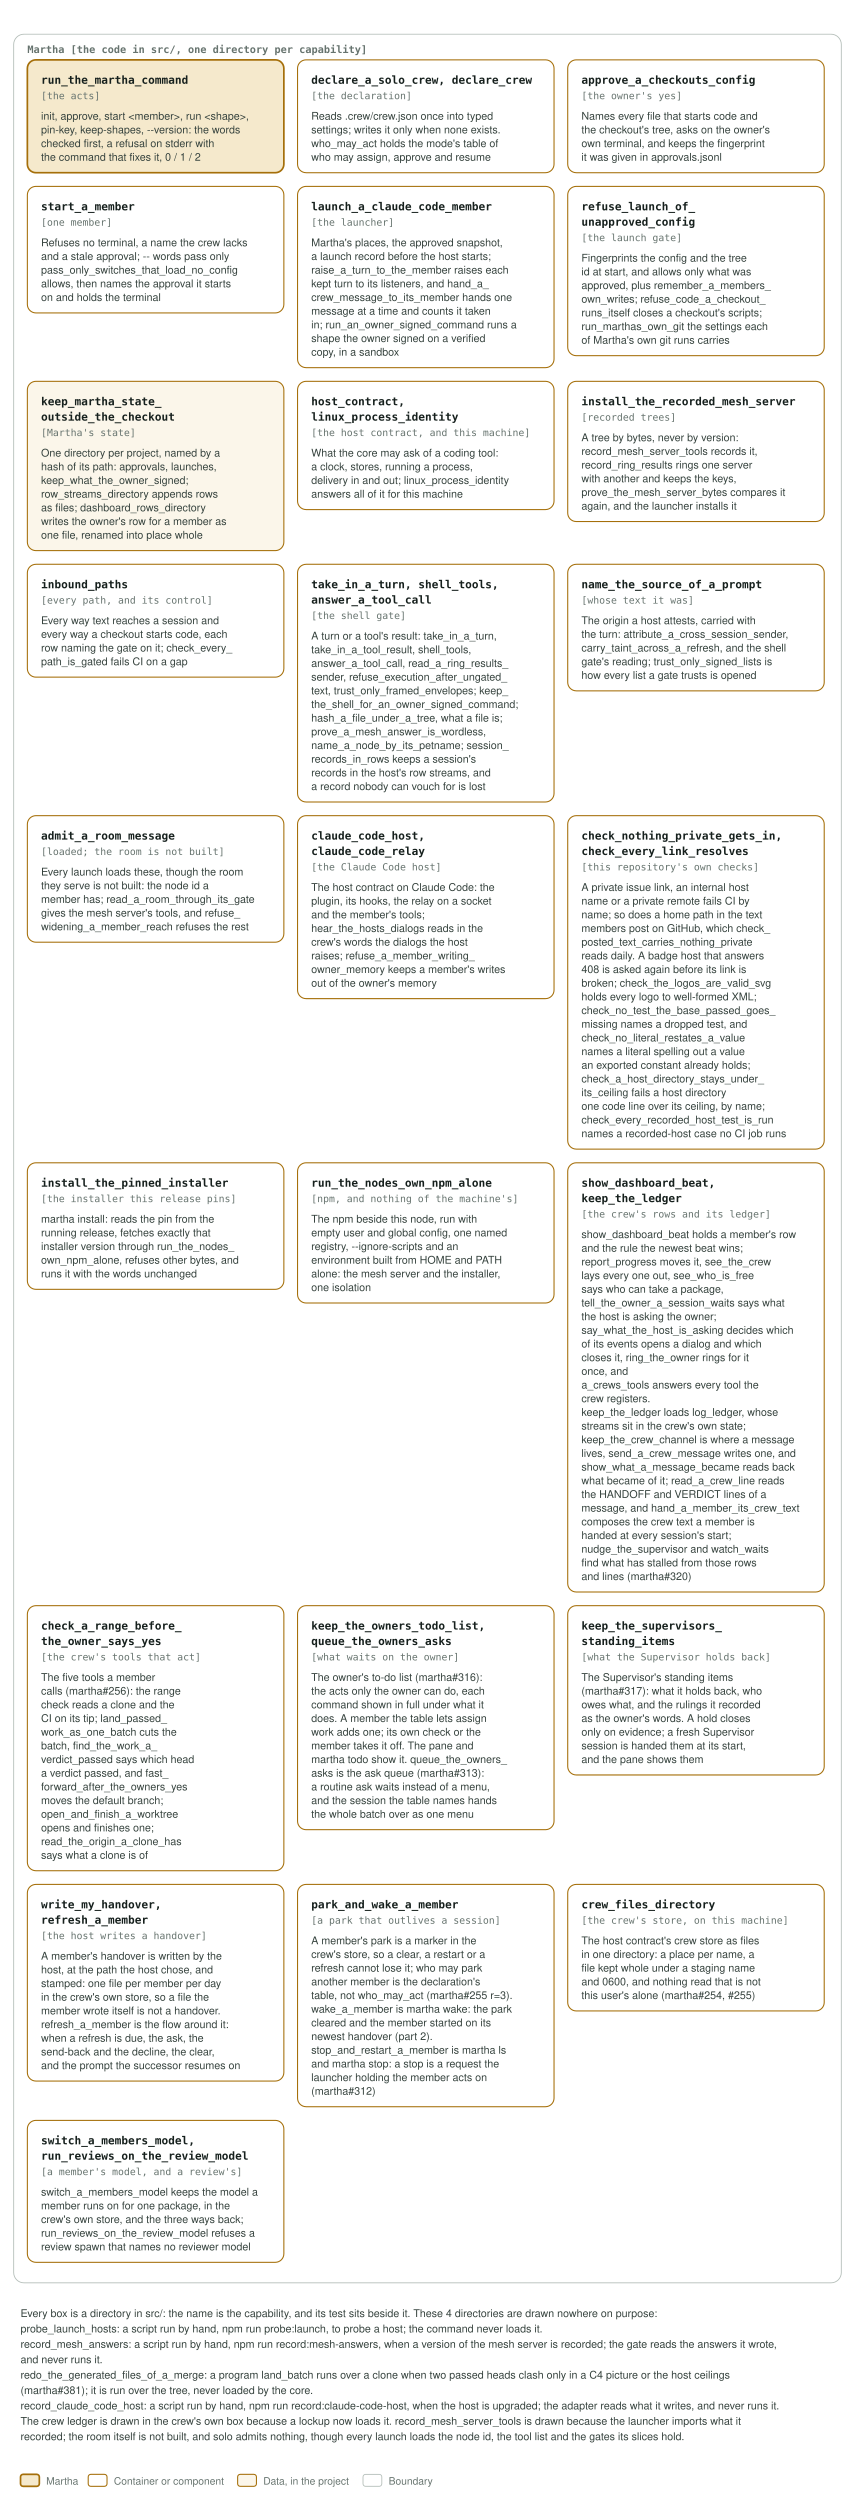
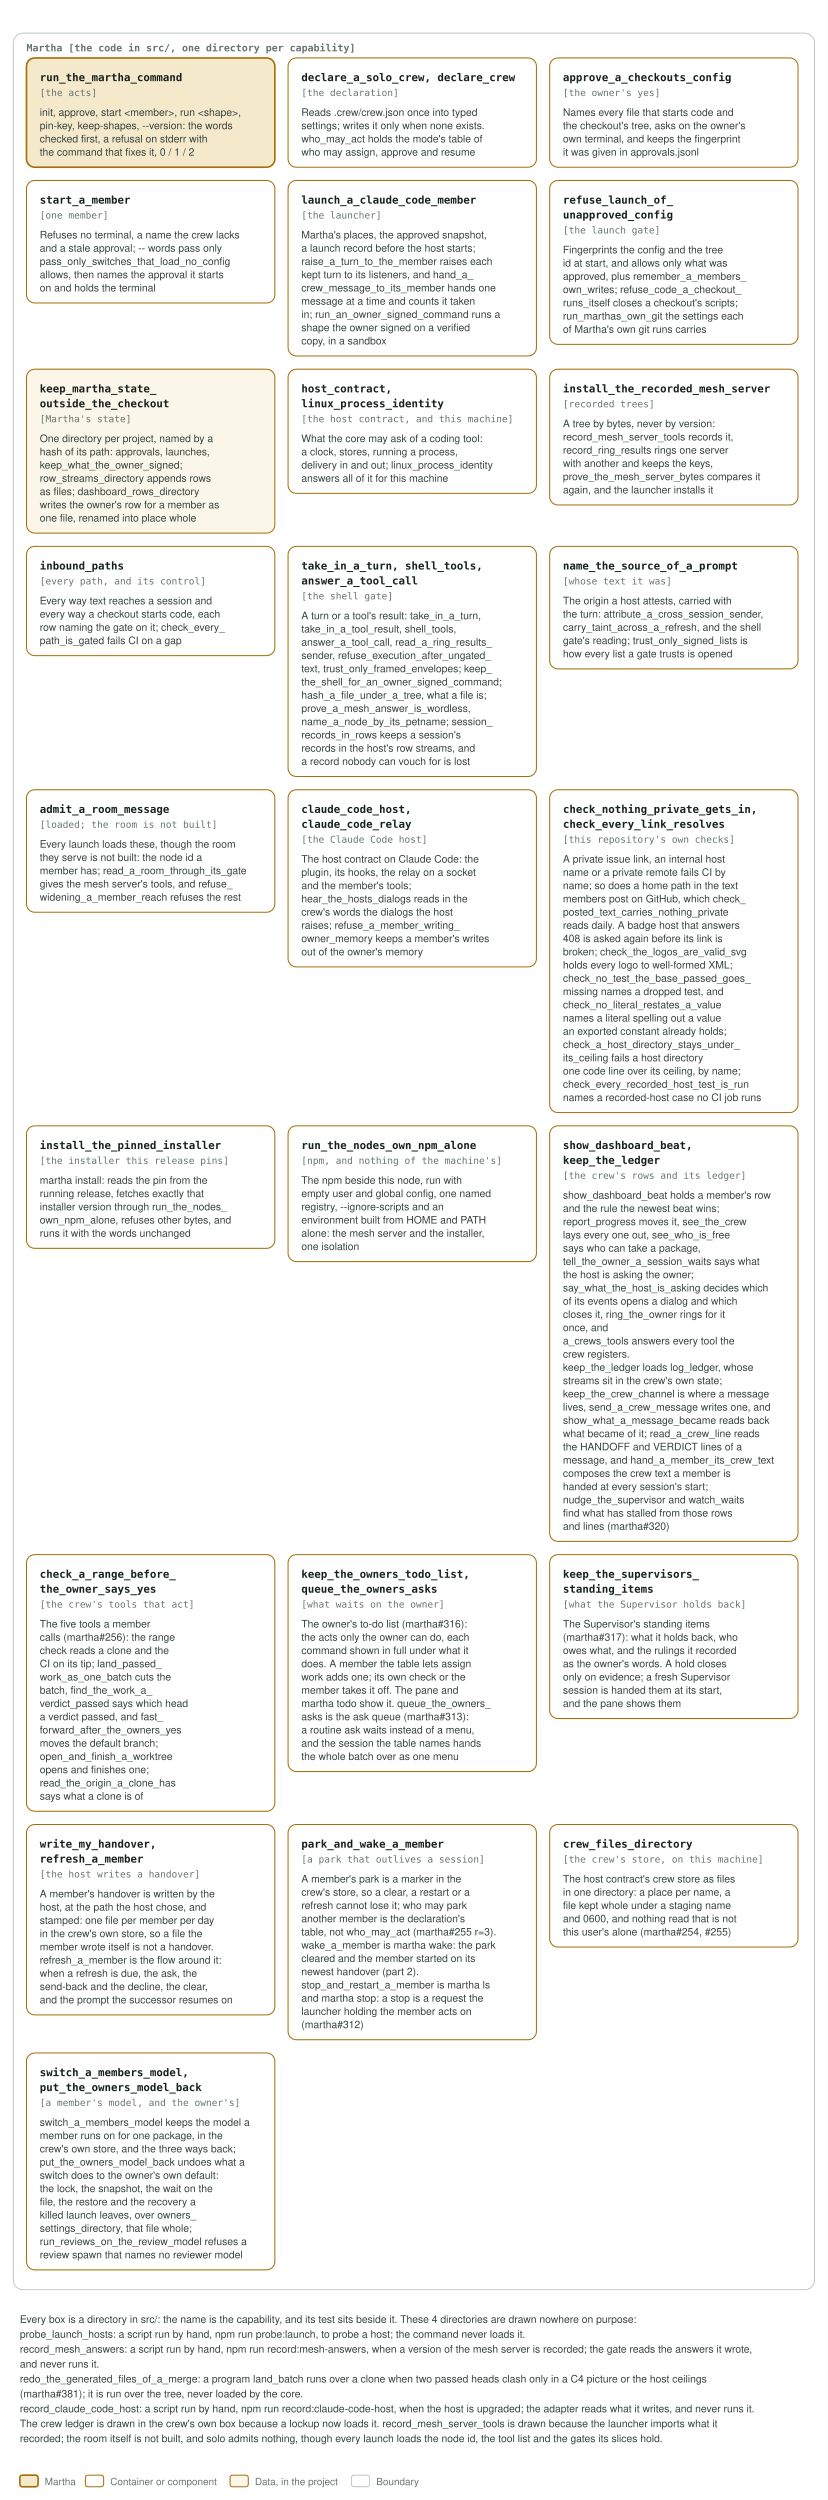
- <svg xmlns="http://www.w3.org/2000/svg" viewBox="0 0 1000 2924" role="img" aria-label="Martha components">
+ <svg xmlns="http://www.w3.org/2000/svg" viewBox="0 0 1000 3020" role="img" aria-label="Martha components">
  <style>
.t-name { font-family: "Atkinson Hyperlegible", "Segoe UI", system-ui, -apple-system, Helvetica, Arial, sans-serif; font-size: 15px; font-weight: 700; }
.t-desc { font-family: "Atkinson Hyperlegible", "Segoe UI", system-ui, -apple-system, Helvetica, Arial, sans-serif; font-size: 12.5px; }
.t-rel { font-family: "Atkinson Hyperlegible", "Segoe UI", system-ui, -apple-system, Helvetica, Arial, sans-serif; font-size: 11.5px; paint-order: stroke; stroke-width: 4px; stroke-linejoin: round; }
.t-code { font-family: "JetBrains Mono", ui-monospace, Menlo, Consolas, monospace; font-size: 13px; font-weight: 600; }
.t-type { font-family: "JetBrains Mono", ui-monospace, Menlo, Consolas, monospace; font-size: 11.5px; }
.t-bound { font-family: "JetBrains Mono", ui-monospace, Menlo, Consolas, monospace; font-size: 12px; font-weight: 600; }
.t-leg { font-family: "Atkinson Hyperlegible", "Segoe UI", system-ui, -apple-system, Helvetica, Arial, sans-serif; font-size: 12px; }
.edge { fill: none; stroke-width: 1.25; }
.edge-team { fill: none; stroke-width: 1.25; stroke-dasharray: 5 4; }
.bg { fill: #FFFFFF; }
.b-sys { fill: #F5E9CC; stroke: #A56F0A; stroke-width: 2; }
.b-per { fill: #E3EBF2; stroke: #3B5B7A; stroke-width: 1.25; }
.b-mac { fill: #E6E4EE; stroke: #5E5A78; stroke-width: 1.25; stroke-dasharray: 5 4; }
.b-ext { fill: #ECEFED; stroke: #8A9791; stroke-width: 1.25; }
.b-cmp { fill: #FFFFFF; stroke: #A56F0A; stroke-width: 1.25; }
.b-dat { fill: #FBF6EA; stroke: #A56F0A; stroke-width: 1.25; }
.b-team { fill: #FFFFFF; stroke: #5E5A78; stroke-width: 1.25; stroke-dasharray: 5 4; }
.b-later { fill: #F3F4F3; stroke: #8A9791; stroke-width: 1.25; stroke-dasharray: 5 4; }
.bound { fill: none; stroke: #B3BDB8; stroke-width: 1; }
.head { fill: #3B5B7A; }
.t-name, .t-code { fill: #16201D; }
.t-type, .t-bound, .t-leg { fill: #66736E; }
.t-desc { fill: #34413C; }
.t-rel { fill: #66736E; stroke: #FFFFFF; }
.edge, .edge-team { stroke: #8A9791; }
.arrowhead { fill: #8A9791; }
@media (prefers-color-scheme: dark) {
.bg { fill: #171F1C; }
.b-sys { fill: #3A2E13; stroke: #E3AA3C; }
.b-per { fill: #1D2A36; stroke: #8EB4D8; }
.b-mac { fill: #26243A; stroke: #A9A4C8; }
.b-ext { fill: #1C2421; stroke: #7D8B85; }
.b-cmp { fill: #171F1C; stroke: #E3AA3C; }
.b-dat { fill: #2A2414; stroke: #E3AA3C; }
.b-team { fill: #171F1C; stroke: #A9A4C8; }
.b-later { fill: #1C2421; stroke: #7D8B85; }
.bound { stroke: #4A5752; }
.head { fill: #8EB4D8; }
.t-name, .t-code { fill: #E6ECE9; }
.t-type, .t-bound, .t-leg { fill: #93A09A; }
.t-desc { fill: #C3CDC8; }
.t-rel { fill: #93A09A; stroke: #171F1C; }
.edge, .edge-team { stroke: #7D8B85; }
.arrowhead { fill: #7D8B85; }
}
</style>
  <defs>
    <marker id="a" viewBox="0 0 10 10" refX="9" refY="5" markerWidth="7" markerHeight="7" orient="auto-start-reverse">
      <path class="arrowhead" d="M0 0L10 5L0 10z" />
    </marker>
  </defs>
-   <rect class="bg" x="0" y="0" width="1000" height="2924" />
+   <rect class="bg" x="0" y="0" width="1000" height="3020" />
  <rect class="b-sys" x="32" y="70" width="300" height="132" rx="10" />
  <text class="t-code" x="48" y="98">run_the_martha_command</text>
  <text class="t-type" x="48" y="116">[the acts]</text>
  <text class="t-desc" x="48" y="140">init, approve, start &lt;member&gt;, run &lt;shape&gt;,</text>
  <text class="t-desc" x="48" y="156">pin-key, keep-shapes, --version: the words</text>
  <text class="t-desc" x="48" y="172">checked first, a refusal on stderr with</text>
  <text class="t-desc" x="48" y="188">the command that fixes it, 0 / 1 / 2</text>
  <rect class="b-cmp" x="348" y="70" width="300" height="132" rx="10" />
  <text class="t-code" x="364" y="98">declare_a_solo_crew, declare_crew</text>
  <text class="t-type" x="364" y="116">[the declaration]</text>
  <text class="t-desc" x="364" y="140">Reads .crew/crew.json once into typed</text>
  <text class="t-desc" x="364" y="156">settings; writes it only when none exists.</text>
  <text class="t-desc" x="364" y="172">who_may_act holds the mode's table of</text>
  <text class="t-desc" x="364" y="188">who may assign, approve and resume</text>
  <rect class="b-cmp" x="664" y="70" width="300" height="132" rx="10" />
  <text class="t-code" x="680" y="98">approve_a_checkouts_config</text>
  <text class="t-type" x="680" y="116">[the owner's yes]</text>
  <text class="t-desc" x="680" y="140">Names every file that starts code and</text>
  <text class="t-desc" x="680" y="156">the checkout's tree, asks on the owner's</text>
  <text class="t-desc" x="680" y="172">own terminal, and keeps the fingerprint</text>
  <text class="t-desc" x="680" y="188">it was given in approvals.jsonl</text>
  <rect class="b-cmp" x="32" y="218" width="300" height="148" rx="10" />
  <text class="t-code" x="48" y="246">start_a_member</text>
  <text class="t-type" x="48" y="264">[one member]</text>
  <text class="t-desc" x="48" y="288">Refuses no terminal, a name the crew lacks</text>
  <text class="t-desc" x="48" y="304">and a stale approval; -- words pass only</text>
  <text class="t-desc" x="48" y="320">pass_only_switches_that_load_no_config</text>
  <text class="t-desc" x="48" y="336">allows, then names the approval it starts</text>
  <text class="t-desc" x="48" y="352">on and holds the terminal</text>
  <rect class="b-cmp" x="348" y="218" width="300" height="212" rx="10" />
  <text class="t-code" x="364" y="246">launch_a_claude_code_member</text>
  <text class="t-type" x="364" y="264">[the launcher]</text>
  <text class="t-desc" x="364" y="288">Martha's places, the approved snapshot,</text>
  <text class="t-desc" x="364" y="304">a launch record before the host starts;</text>
  <text class="t-desc" x="364" y="320">raise_a_turn_to_the_member raises each</text>
  <text class="t-desc" x="364" y="336">kept turn to its listeners, and hand_a_</text>
  <text class="t-desc" x="364" y="352">crew_message_to_its_member hands one</text>
  <text class="t-desc" x="364" y="368">message at a time and counts it taken</text>
  <text class="t-desc" x="364" y="384">in; run_an_owner_signed_command runs a</text>
  <text class="t-desc" x="364" y="400">shape the owner signed on a verified</text>
  <text class="t-desc" x="364" y="416">copy, in a sandbox</text>
  <rect class="b-cmp" x="664" y="218" width="300" height="198" rx="10" />
  <text class="t-code" x="680" y="246">refuse_launch_of_</text>
  <text class="t-code" x="680" y="264">unapproved_config</text>
  <text class="t-type" x="680" y="282">[the launch gate]</text>
  <text class="t-desc" x="680" y="306">Fingerprints the config and the tree</text>
  <text class="t-desc" x="680" y="322">id at start, and allows only what was</text>
  <text class="t-desc" x="680" y="338">approved, plus remember_a_members_</text>
  <text class="t-desc" x="680" y="354">own_writes; refuse_code_a_checkout_</text>
  <text class="t-desc" x="680" y="370">runs_itself closes a checkout's scripts;</text>
  <text class="t-desc" x="680" y="386">run_marthas_own_git the settings each</text>
  <text class="t-desc" x="680" y="402">of Martha's own git runs carries</text>
  <rect class="b-dat" x="32" y="446" width="300" height="198" rx="10" />
  <text class="t-code" x="48" y="474">keep_martha_state_</text>
  <text class="t-code" x="48" y="492">outside_the_checkout</text>
  <text class="t-type" x="48" y="510">[Martha's state]</text>
  <text class="t-desc" x="48" y="534">One directory per project, named by a</text>
  <text class="t-desc" x="48" y="550">hash of its path: approvals, launches,</text>
  <text class="t-desc" x="48" y="566">keep_what_the_owner_signed;</text>
  <text class="t-desc" x="48" y="582">row_streams_directory appends rows</text>
  <text class="t-desc" x="48" y="598">as files; dashboard_rows_directory</text>
  <text class="t-desc" x="48" y="614">writes the owner's row for a member as</text>
  <text class="t-desc" x="48" y="630">one file, renamed into place whole</text>
  <rect class="b-cmp" x="348" y="446" width="300" height="150" rx="10" />
  <text class="t-code" x="364" y="474">host_contract,</text>
  <text class="t-code" x="364" y="492">linux_process_identity</text>
  <text class="t-type" x="364" y="510">[the host contract, and this machine]</text>
  <text class="t-desc" x="364" y="534">What the core may ask of a coding tool:</text>
  <text class="t-desc" x="364" y="550">a clock, stores, running a process,</text>
  <text class="t-desc" x="364" y="566">delivery in and out; linux_process_identity</text>
  <text class="t-desc" x="364" y="582">answers all of it for this machine</text>
  <rect class="b-cmp" x="664" y="446" width="300" height="164" rx="10" />
  <text class="t-code" x="680" y="474">install_the_recorded_mesh_server</text>
  <text class="t-type" x="680" y="492">[recorded trees]</text>
  <text class="t-desc" x="680" y="516">A tree by bytes, never by version:</text>
  <text class="t-desc" x="680" y="532">record_mesh_server_tools records it,</text>
  <text class="t-desc" x="680" y="548">record_ring_results rings one server</text>
  <text class="t-desc" x="680" y="564">with another and keeps the keys,</text>
  <text class="t-desc" x="680" y="580">prove_the_mesh_server_bytes compares it</text>
  <text class="t-desc" x="680" y="596">again, and the launcher installs it</text>
  <rect class="b-cmp" x="32" y="660" width="300" height="132" rx="10" />
  <text class="t-code" x="48" y="688">inbound_paths</text>
  <text class="t-type" x="48" y="706">[every path, and its control]</text>
  <text class="t-desc" x="48" y="730">Every way text reaches a session and</text>
  <text class="t-desc" x="48" y="746">every way a checkout starts code, each</text>
  <text class="t-desc" x="48" y="762">row naming the gate on it; check_every_</text>
  <text class="t-desc" x="48" y="778">path_is_gated fails CI on a gap</text>
  <rect class="b-cmp" x="348" y="660" width="300" height="278" rx="10" />
  <text class="t-code" x="364" y="688">take_in_a_turn, shell_tools,</text>
  <text class="t-code" x="364" y="706">answer_a_tool_call</text>
  <text class="t-type" x="364" y="724">[the shell gate]</text>
  <text class="t-desc" x="364" y="748">A turn or a tool's result: take_in_a_turn,</text>
  <text class="t-desc" x="364" y="764">take_in_a_tool_result, shell_tools,</text>
  <text class="t-desc" x="364" y="780">answer_a_tool_call, read_a_ring_results_</text>
  <text class="t-desc" x="364" y="796">sender, refuse_execution_after_ungated_</text>
  <text class="t-desc" x="364" y="812">text, trust_only_framed_envelopes; keep_</text>
  <text class="t-desc" x="364" y="828">the_shell_for_an_owner_signed_command;</text>
  <text class="t-desc" x="364" y="844">hash_a_file_under_a_tree, what a file is;</text>
  <text class="t-desc" x="364" y="860">prove_a_mesh_answer_is_wordless,</text>
  <text class="t-desc" x="364" y="876">name_a_node_by_its_petname; session_</text>
  <text class="t-desc" x="364" y="892">records_in_rows keeps a session's</text>
  <text class="t-desc" x="364" y="908">records in the host's row streams, and</text>
  <text class="t-desc" x="364" y="924">a record nobody can vouch for is lost</text>
  <rect class="b-cmp" x="664" y="660" width="300" height="148" rx="10" />
  <text class="t-code" x="680" y="688">name_the_source_of_a_prompt</text>
  <text class="t-type" x="680" y="706">[whose text it was]</text>
  <text class="t-desc" x="680" y="730">The origin a host attests, carried with</text>
  <text class="t-desc" x="680" y="746">the turn: attribute_a_cross_session_sender,</text>
  <text class="t-desc" x="680" y="762">carry_taint_across_a_refresh, and the shell</text>
  <text class="t-desc" x="680" y="778">gate's reading; trust_only_signed_lists is</text>
  <text class="t-desc" x="680" y="794">how every list a gate trusts is opened</text>
  <rect class="b-cmp" x="32" y="954" width="300" height="148" rx="10" />
  <text class="t-code" x="48" y="982">admit_a_room_message</text>
  <text class="t-type" x="48" y="1000">[loaded; the room is not built]</text>
  <text class="t-desc" x="48" y="1024">Every launch loads these, though the room</text>
  <text class="t-desc" x="48" y="1040">they serve is not built: the node id a</text>
  <text class="t-desc" x="48" y="1056">member has; read_a_room_through_its_gate</text>
  <text class="t-desc" x="48" y="1072">gives the mesh server's tools, and refuse_</text>
  <text class="t-desc" x="48" y="1088">widening_a_member_reach refuses the rest</text>
  <rect class="b-cmp" x="348" y="954" width="300" height="214" rx="10" />
  <text class="t-code" x="364" y="982">claude_code_host,</text>
  <text class="t-code" x="364" y="1000">claude_code_relay</text>
  <text class="t-type" x="364" y="1018">[the Claude Code host]</text>
  <text class="t-desc" x="364" y="1042">The host contract on Claude Code: the</text>
  <text class="t-desc" x="364" y="1058">plugin, its hooks, the relay on a socket</text>
  <text class="t-desc" x="364" y="1074">and the member's tools;</text>
  <text class="t-desc" x="364" y="1090">hear_the_hosts_dialogs reads in the</text>
  <text class="t-desc" x="364" y="1106">crew's words the dialogs the host</text>
  <text class="t-desc" x="364" y="1122">raises; refuse_a_member_writing_</text>
  <text class="t-desc" x="364" y="1138">owner_memory keeps a member's writes</text>
  <text class="t-desc" x="364" y="1154">out of the owner's memory</text>
  <rect class="b-cmp" x="664" y="954" width="300" height="390" rx="10" />
  <text class="t-code" x="680" y="982">check_nothing_private_gets_in,</text>
  <text class="t-code" x="680" y="1000">check_every_link_resolves</text>
  <text class="t-type" x="680" y="1018">[this repository's own checks]</text>
  <text class="t-desc" x="680" y="1042">A private issue link, an internal host</text>
  <text class="t-desc" x="680" y="1058">name or a private remote fails CI by</text>
  <text class="t-desc" x="680" y="1074">name; so does a home path in the text</text>
  <text class="t-desc" x="680" y="1090">members post on GitHub, which check_</text>
  <text class="t-desc" x="680" y="1106">posted_text_carries_nothing_private</text>
  <text class="t-desc" x="680" y="1122">reads daily. A badge host that answers</text>
  <text class="t-desc" x="680" y="1138">408 is asked again before its link is</text>
  <text class="t-desc" x="680" y="1154">broken; check_the_logos_are_valid_svg</text>
  <text class="t-desc" x="680" y="1170">holds every logo to well-formed XML;</text>
  <text class="t-desc" x="680" y="1186">check_no_test_the_base_passed_goes_</text>
  <text class="t-desc" x="680" y="1202">missing names a dropped test, and</text>
  <text class="t-desc" x="680" y="1218">check_no_literal_restates_a_value</text>
  <text class="t-desc" x="680" y="1234">names a literal spelling out a value</text>
  <text class="t-desc" x="680" y="1250">an exported constant already holds;</text>
  <text class="t-desc" x="680" y="1266">check_a_host_directory_stays_under_</text>
  <text class="t-desc" x="680" y="1282">its_ceiling fails a host directory</text>
  <text class="t-desc" x="680" y="1298">one code line over its ceiling, by name;</text>
  <text class="t-desc" x="680" y="1314">check_every_recorded_host_test_is_run</text>
  <text class="t-desc" x="680" y="1330">names a recorded-host case no CI job runs</text>
  <rect class="b-cmp" x="32" y="1360" width="300" height="148" rx="10" />
  <text class="t-code" x="48" y="1388">install_the_pinned_installer</text>
  <text class="t-type" x="48" y="1406">[the installer this release pins]</text>
  <text class="t-desc" x="48" y="1430">martha install: reads the pin from the</text>
  <text class="t-desc" x="48" y="1446">running release, fetches exactly that</text>
  <text class="t-desc" x="48" y="1462">installer version through run_the_nodes_</text>
  <text class="t-desc" x="48" y="1478">own_npm_alone, refuses other bytes, and</text>
  <text class="t-desc" x="48" y="1494">runs it with the words unchanged</text>
  <rect class="b-cmp" x="348" y="1360" width="300" height="164" rx="10" />
  <text class="t-code" x="364" y="1388">run_the_nodes_own_npm_alone</text>
  <text class="t-type" x="364" y="1406">[npm, and nothing of the machine's]</text>
  <text class="t-desc" x="364" y="1430">The npm beside this node, run with</text>
  <text class="t-desc" x="364" y="1446">empty user and global config, one named</text>
  <text class="t-desc" x="364" y="1462">registry, --ignore-scripts and an</text>
  <text class="t-desc" x="364" y="1478">environment built from HOME and PATH</text>
  <text class="t-desc" x="364" y="1494">alone: the mesh server and the installer,</text>
  <text class="t-desc" x="364" y="1510">one isolation</text>
  <rect class="b-cmp" x="664" y="1360" width="300" height="502" rx="10" />
  <text class="t-code" x="680" y="1388">show_dashboard_beat,</text>
  <text class="t-code" x="680" y="1406">keep_the_ledger</text>
  <text class="t-type" x="680" y="1424">[the crew's rows and its ledger]</text>
  <text class="t-desc" x="680" y="1448">show_dashboard_beat holds a member's row</text>
  <text class="t-desc" x="680" y="1464">and the rule the newest beat wins;</text>
  <text class="t-desc" x="680" y="1480">report_progress moves it, see_the_crew</text>
  <text class="t-desc" x="680" y="1496">lays every one out, see_who_is_free</text>
  <text class="t-desc" x="680" y="1512">says who can take a package,</text>
  <text class="t-desc" x="680" y="1528">tell_the_owner_a_session_waits says what</text>
  <text class="t-desc" x="680" y="1544">the host is asking the owner;</text>
  <text class="t-desc" x="680" y="1560">say_what_the_host_is_asking decides which</text>
  <text class="t-desc" x="680" y="1576">of its events opens a dialog and which</text>
  <text class="t-desc" x="680" y="1592">closes it, ring_the_owner rings for it</text>
  <text class="t-desc" x="680" y="1608">once, and</text>
  <text class="t-desc" x="680" y="1624">a_crews_tools answers every tool the</text>
  <text class="t-desc" x="680" y="1640">crew registers.</text>
  <text class="t-desc" x="680" y="1656">keep_the_ledger loads log_ledger, whose</text>
  <text class="t-desc" x="680" y="1672">streams sit in the crew's own state;</text>
  <text class="t-desc" x="680" y="1688">keep_the_crew_channel is where a message</text>
  <text class="t-desc" x="680" y="1704">lives, send_a_crew_message writes one, and</text>
  <text class="t-desc" x="680" y="1720">show_what_a_message_became reads back</text>
  <text class="t-desc" x="680" y="1736">what became of it; read_a_crew_line reads</text>
  <text class="t-desc" x="680" y="1752">the HANDOFF and VERDICT lines of a</text>
  <text class="t-desc" x="680" y="1768">message, and hand_a_member_its_crew_text</text>
  <text class="t-desc" x="680" y="1784">composes the crew text a member is</text>
  <text class="t-desc" x="680" y="1800">handed at every session's start;</text>
  <text class="t-desc" x="680" y="1816">nudge_the_supervisor and watch_waits</text>
  <text class="t-desc" x="680" y="1832">find what has stalled from those rows</text>
  <text class="t-desc" x="680" y="1848">and lines (martha#320)</text>
  <rect class="b-cmp" x="32" y="1878" width="300" height="310" rx="10" />
  <text class="t-code" x="48" y="1906">check_a_range_before_</text>
  <text class="t-code" x="48" y="1924">the_owner_says_yes</text>
  <text class="t-type" x="48" y="1942">[the crew's tools that act]</text>
  <text class="t-desc" x="48" y="1966">The five tools a member</text>
  <text class="t-desc" x="48" y="1982">calls (martha#256): the range</text>
  <text class="t-desc" x="48" y="1998">check reads a clone and the</text>
  <text class="t-desc" x="48" y="2014">CI on its tip; land_passed_</text>
  <text class="t-desc" x="48" y="2030">work_as_one_batch cuts the</text>
  <text class="t-desc" x="48" y="2046">batch, find_the_work_a_</text>
  <text class="t-desc" x="48" y="2062">verdict_passed says which head</text>
  <text class="t-desc" x="48" y="2078">a verdict passed, and fast_</text>
  <text class="t-desc" x="48" y="2094">forward_after_the_owners_yes</text>
  <text class="t-desc" x="48" y="2110">moves the default branch;</text>
  <text class="t-desc" x="48" y="2126">open_and_finish_a_worktree</text>
  <text class="t-desc" x="48" y="2142">opens and finishes one;</text>
  <text class="t-desc" x="48" y="2158">read_the_origin_a_clone_has</text>
  <text class="t-desc" x="48" y="2174">says what a clone is of</text>
  <rect class="b-cmp" x="348" y="1878" width="300" height="262" rx="10" />
  <text class="t-code" x="364" y="1906">keep_the_owners_todo_list,</text>
  <text class="t-code" x="364" y="1924">queue_the_owners_asks</text>
  <text class="t-type" x="364" y="1942">[what waits on the owner]</text>
  <text class="t-desc" x="364" y="1966">The owner's to-do list (martha#316):</text>
  <text class="t-desc" x="364" y="1982">the acts only the owner can do, each</text>
  <text class="t-desc" x="364" y="1998">command shown in full under what it</text>
  <text class="t-desc" x="364" y="2014">does. A member the table lets assign</text>
  <text class="t-desc" x="364" y="2030">work adds one; its own check or the</text>
  <text class="t-desc" x="364" y="2046">member takes it off. The pane and</text>
  <text class="t-desc" x="364" y="2062">martha todo show it. queue_the_owners_</text>
  <text class="t-desc" x="364" y="2078">asks is the ask queue (martha#313):</text>
  <text class="t-desc" x="364" y="2094">a routine ask waits instead of a menu,</text>
  <text class="t-desc" x="364" y="2110">and the session the table names hands</text>
  <text class="t-desc" x="364" y="2126">the whole batch over as one menu</text>
  <rect class="b-cmp" x="664" y="1878" width="300" height="198" rx="10" />
  <text class="t-code" x="680" y="1906">keep_the_supervisors_</text>
  <text class="t-code" x="680" y="1924">standing_items</text>
  <text class="t-type" x="680" y="1942">[what the Supervisor holds back]</text>
  <text class="t-desc" x="680" y="1966">The Supervisor's standing items</text>
  <text class="t-desc" x="680" y="1982">(martha#317): what it holds back, who</text>
  <text class="t-desc" x="680" y="1998">owes what, and the rulings it recorded</text>
  <text class="t-desc" x="680" y="2014">as the owner's words. A hold closes</text>
  <text class="t-desc" x="680" y="2030">only on evidence; a fresh Supervisor</text>
  <text class="t-desc" x="680" y="2046">session is handed them at its start,</text>
  <text class="t-desc" x="680" y="2062">and the pane shows them</text>
  <rect class="b-cmp" x="32" y="2204" width="300" height="230" rx="10" />
  <text class="t-code" x="48" y="2232">write_my_handover,</text>
  <text class="t-code" x="48" y="2250">refresh_a_member</text>
  <text class="t-type" x="48" y="2268">[the host writes a handover]</text>
  <text class="t-desc" x="48" y="2292">A member's handover is written by the</text>
  <text class="t-desc" x="48" y="2308">host, at the path the host chose, and</text>
  <text class="t-desc" x="48" y="2324">stamped: one file per member per day</text>
  <text class="t-desc" x="48" y="2340">in the crew's own store, so a file the</text>
  <text class="t-desc" x="48" y="2356">member wrote itself is not a handover.</text>
  <text class="t-desc" x="48" y="2372">refresh_a_member is the flow around it:</text>
  <text class="t-desc" x="48" y="2388">when a refresh is due, the ask, the</text>
  <text class="t-desc" x="48" y="2404">send-back and the decline, the clear,</text>
  <text class="t-desc" x="48" y="2420">and the prompt the successor resumes on</text>
  <rect class="b-cmp" x="348" y="2204" width="300" height="260" rx="10" />
  <text class="t-code" x="364" y="2232">park_and_wake_a_member</text>
  <text class="t-type" x="364" y="2250">[a park that outlives a session]</text>
  <text class="t-desc" x="364" y="2274">A member's park is a marker in the</text>
  <text class="t-desc" x="364" y="2290">crew's store, so a clear, a restart or a</text>
  <text class="t-desc" x="364" y="2306">refresh cannot lose it; who may park</text>
  <text class="t-desc" x="364" y="2322">another member is the declaration's</text>
  <text class="t-desc" x="364" y="2338">table, not who_may_act (martha#255 r=3).</text>
  <text class="t-desc" x="364" y="2354">wake_a_member is martha wake: the park</text>
  <text class="t-desc" x="364" y="2370">cleared and the member started on its</text>
  <text class="t-desc" x="364" y="2386">newest handover (part 2).</text>
  <text class="t-desc" x="364" y="2402">stop_and_restart_a_member is martha ls</text>
  <text class="t-desc" x="364" y="2418">and martha stop: a stop is a request the</text>
  <text class="t-desc" x="364" y="2434">launcher holding the member acts on</text>
  <text class="t-desc" x="364" y="2450">(martha#312)</text>
  <rect class="b-cmp" x="664" y="2204" width="300" height="148" rx="10" />
  <text class="t-code" x="680" y="2232">crew_files_directory</text>
  <text class="t-type" x="680" y="2250">[the crew's store, on this machine]</text>
  <text class="t-desc" x="680" y="2274">The host contract's crew store as files</text>
  <text class="t-desc" x="680" y="2290">in one directory: a place per name, a</text>
  <text class="t-desc" x="680" y="2306">file kept whole under a staging name</text>
  <text class="t-desc" x="680" y="2322">and 0600, and nothing read that is not</text>
  <text class="t-desc" x="680" y="2338">this user's alone (martha#254, #255)</text>
-   <rect class="b-cmp" x="32" y="2480" width="300" height="166" rx="10" />
+   <rect class="b-cmp" x="32" y="2480" width="300" height="262" rx="10" />
  <text class="t-code" x="48" y="2508">switch_a_members_model,</text>
-   <text class="t-code" x="48" y="2526">run_reviews_on_the_review_model</text>
-   <text class="t-type" x="48" y="2544">[a member's model, and a review's]</text>
+   <text class="t-code" x="48" y="2526">put_the_owners_model_back</text>
+   <text class="t-type" x="48" y="2544">[a member's model, and the owner's]</text>
  <text class="t-desc" x="48" y="2568">switch_a_members_model keeps the model a</text>
  <text class="t-desc" x="48" y="2584">member runs on for one package, in the</text>
  <text class="t-desc" x="48" y="2600">crew's own store, and the three ways back;</text>
-   <text class="t-desc" x="48" y="2616">run_reviews_on_the_review_model refuses a</text>
-   <text class="t-desc" x="48" y="2632">review spawn that names no reviewer model</text>
-   <rect class="bound" x="16" y="40" width="968" height="2630" rx="12" />
+   <text class="t-desc" x="48" y="2616">put_the_owners_model_back undoes what a</text>
+   <text class="t-desc" x="48" y="2632">switch does to the owner's own default:</text>
+   <text class="t-desc" x="48" y="2648">the lock, the snapshot, the wait on the</text>
+   <text class="t-desc" x="48" y="2664">file, the restore and the recovery a</text>
+   <text class="t-desc" x="48" y="2680">killed launch leaves, over owners_</text>
+   <text class="t-desc" x="48" y="2696">settings_directory, that file whole;</text>
+   <text class="t-desc" x="48" y="2712">run_reviews_on_the_review_model refuses a</text>
+   <text class="t-desc" x="48" y="2728">review spawn that names no reviewer model</text>
+   <rect class="bound" x="16" y="40" width="968" height="2726" rx="12" />
  <text class="t-bound" x="32" y="62">Martha [the code in src/, one directory per capability]</text>
-   <text class="t-desc" x="24" y="2710">Every box is a directory in src/: the name is the capability, and its test sits beside it. These 4 directories are drawn nowhere on purpose:</text>
-   <text class="t-desc" x="24" y="2728">probe_launch_hosts: a script run by hand, npm run probe:launch, to probe a host; the command never loads it.</text>
-   <text class="t-desc" x="24" y="2746">record_mesh_answers: a script run by hand, npm run record:mesh-answers, when a version of the mesh server is recorded; the gate reads the answers it wrote,</text>
-   <text class="t-desc" x="24" y="2764">and never runs it.</text>
-   <text class="t-desc" x="24" y="2782">redo_the_generated_files_of_a_merge: a program land_batch runs over a clone when two passed heads clash only in a C4 picture or the host ceilings</text>
-   <text class="t-desc" x="24" y="2800">(martha#381); it is run over the tree, never loaded by the core.</text>
-   <text class="t-desc" x="24" y="2818">record_claude_code_host: a script run by hand, npm run record:claude-code-host, when the host is upgraded; the adapter reads what it writes, and never runs it.</text>
-   <text class="t-desc" x="24" y="2836">The crew ledger is drawn in the crew's own box because a lockup now loads it. record_mesh_server_tools is drawn because the launcher imports what it</text>
-   <text class="t-desc" x="24" y="2854">recorded; the room itself is not built, and solo admits nothing, though every launch loads the node id, the tool list and the gates its slices hold.</text>
-   <rect class="b-sys" x="24" y="2894" width="22" height="14" rx="3" />
-   <text class="t-leg" x="54" y="2906">Martha</text>
-   <rect class="b-cmp" x="103.168" y="2894" width="22" height="14" rx="3" />
-   <text class="t-leg" x="133.168" y="2906">Container or component</text>
-   <rect class="b-dat" x="277.94" y="2894" width="22" height="14" rx="3" />
-   <text class="t-leg" x="307.94" y="2906">Data, in the project</text>
-   <rect class="bound" x="424.572" y="2894" width="22" height="14" rx="3" />
-   <text class="t-leg" x="454.572" y="2906">Boundary</text>
+   <text class="t-desc" x="24" y="2806">Every box is a directory in src/: the name is the capability, and its test sits beside it. These 4 directories are drawn nowhere on purpose:</text>
+   <text class="t-desc" x="24" y="2824">probe_launch_hosts: a script run by hand, npm run probe:launch, to probe a host; the command never loads it.</text>
+   <text class="t-desc" x="24" y="2842">record_mesh_answers: a script run by hand, npm run record:mesh-answers, when a version of the mesh server is recorded; the gate reads the answers it wrote,</text>
+   <text class="t-desc" x="24" y="2860">and never runs it.</text>
+   <text class="t-desc" x="24" y="2878">redo_the_generated_files_of_a_merge: a program land_batch runs over a clone when two passed heads clash only in a C4 picture or the host ceilings</text>
+   <text class="t-desc" x="24" y="2896">(martha#381); it is run over the tree, never loaded by the core.</text>
+   <text class="t-desc" x="24" y="2914">record_claude_code_host: a script run by hand, npm run record:claude-code-host, when the host is upgraded; the adapter reads what it writes, and never runs it.</text>
+   <text class="t-desc" x="24" y="2932">The crew ledger is drawn in the crew's own box because a lockup now loads it. record_mesh_server_tools is drawn because the launcher imports what it</text>
+   <text class="t-desc" x="24" y="2950">recorded; the room itself is not built, and solo admits nothing, though every launch loads the node id, the tool list and the gates its slices hold.</text>
+   <rect class="b-sys" x="24" y="2990" width="22" height="14" rx="3" />
+   <text class="t-leg" x="54" y="3002">Martha</text>
+   <rect class="b-cmp" x="103.168" y="2990" width="22" height="14" rx="3" />
+   <text class="t-leg" x="133.168" y="3002">Container or component</text>
+   <rect class="b-dat" x="277.94" y="2990" width="22" height="14" rx="3" />
+   <text class="t-leg" x="307.94" y="3002">Data, in the project</text>
+   <rect class="bound" x="424.572" y="2990" width="22" height="14" rx="3" />
+   <text class="t-leg" x="454.572" y="3002">Boundary</text>
</svg>
